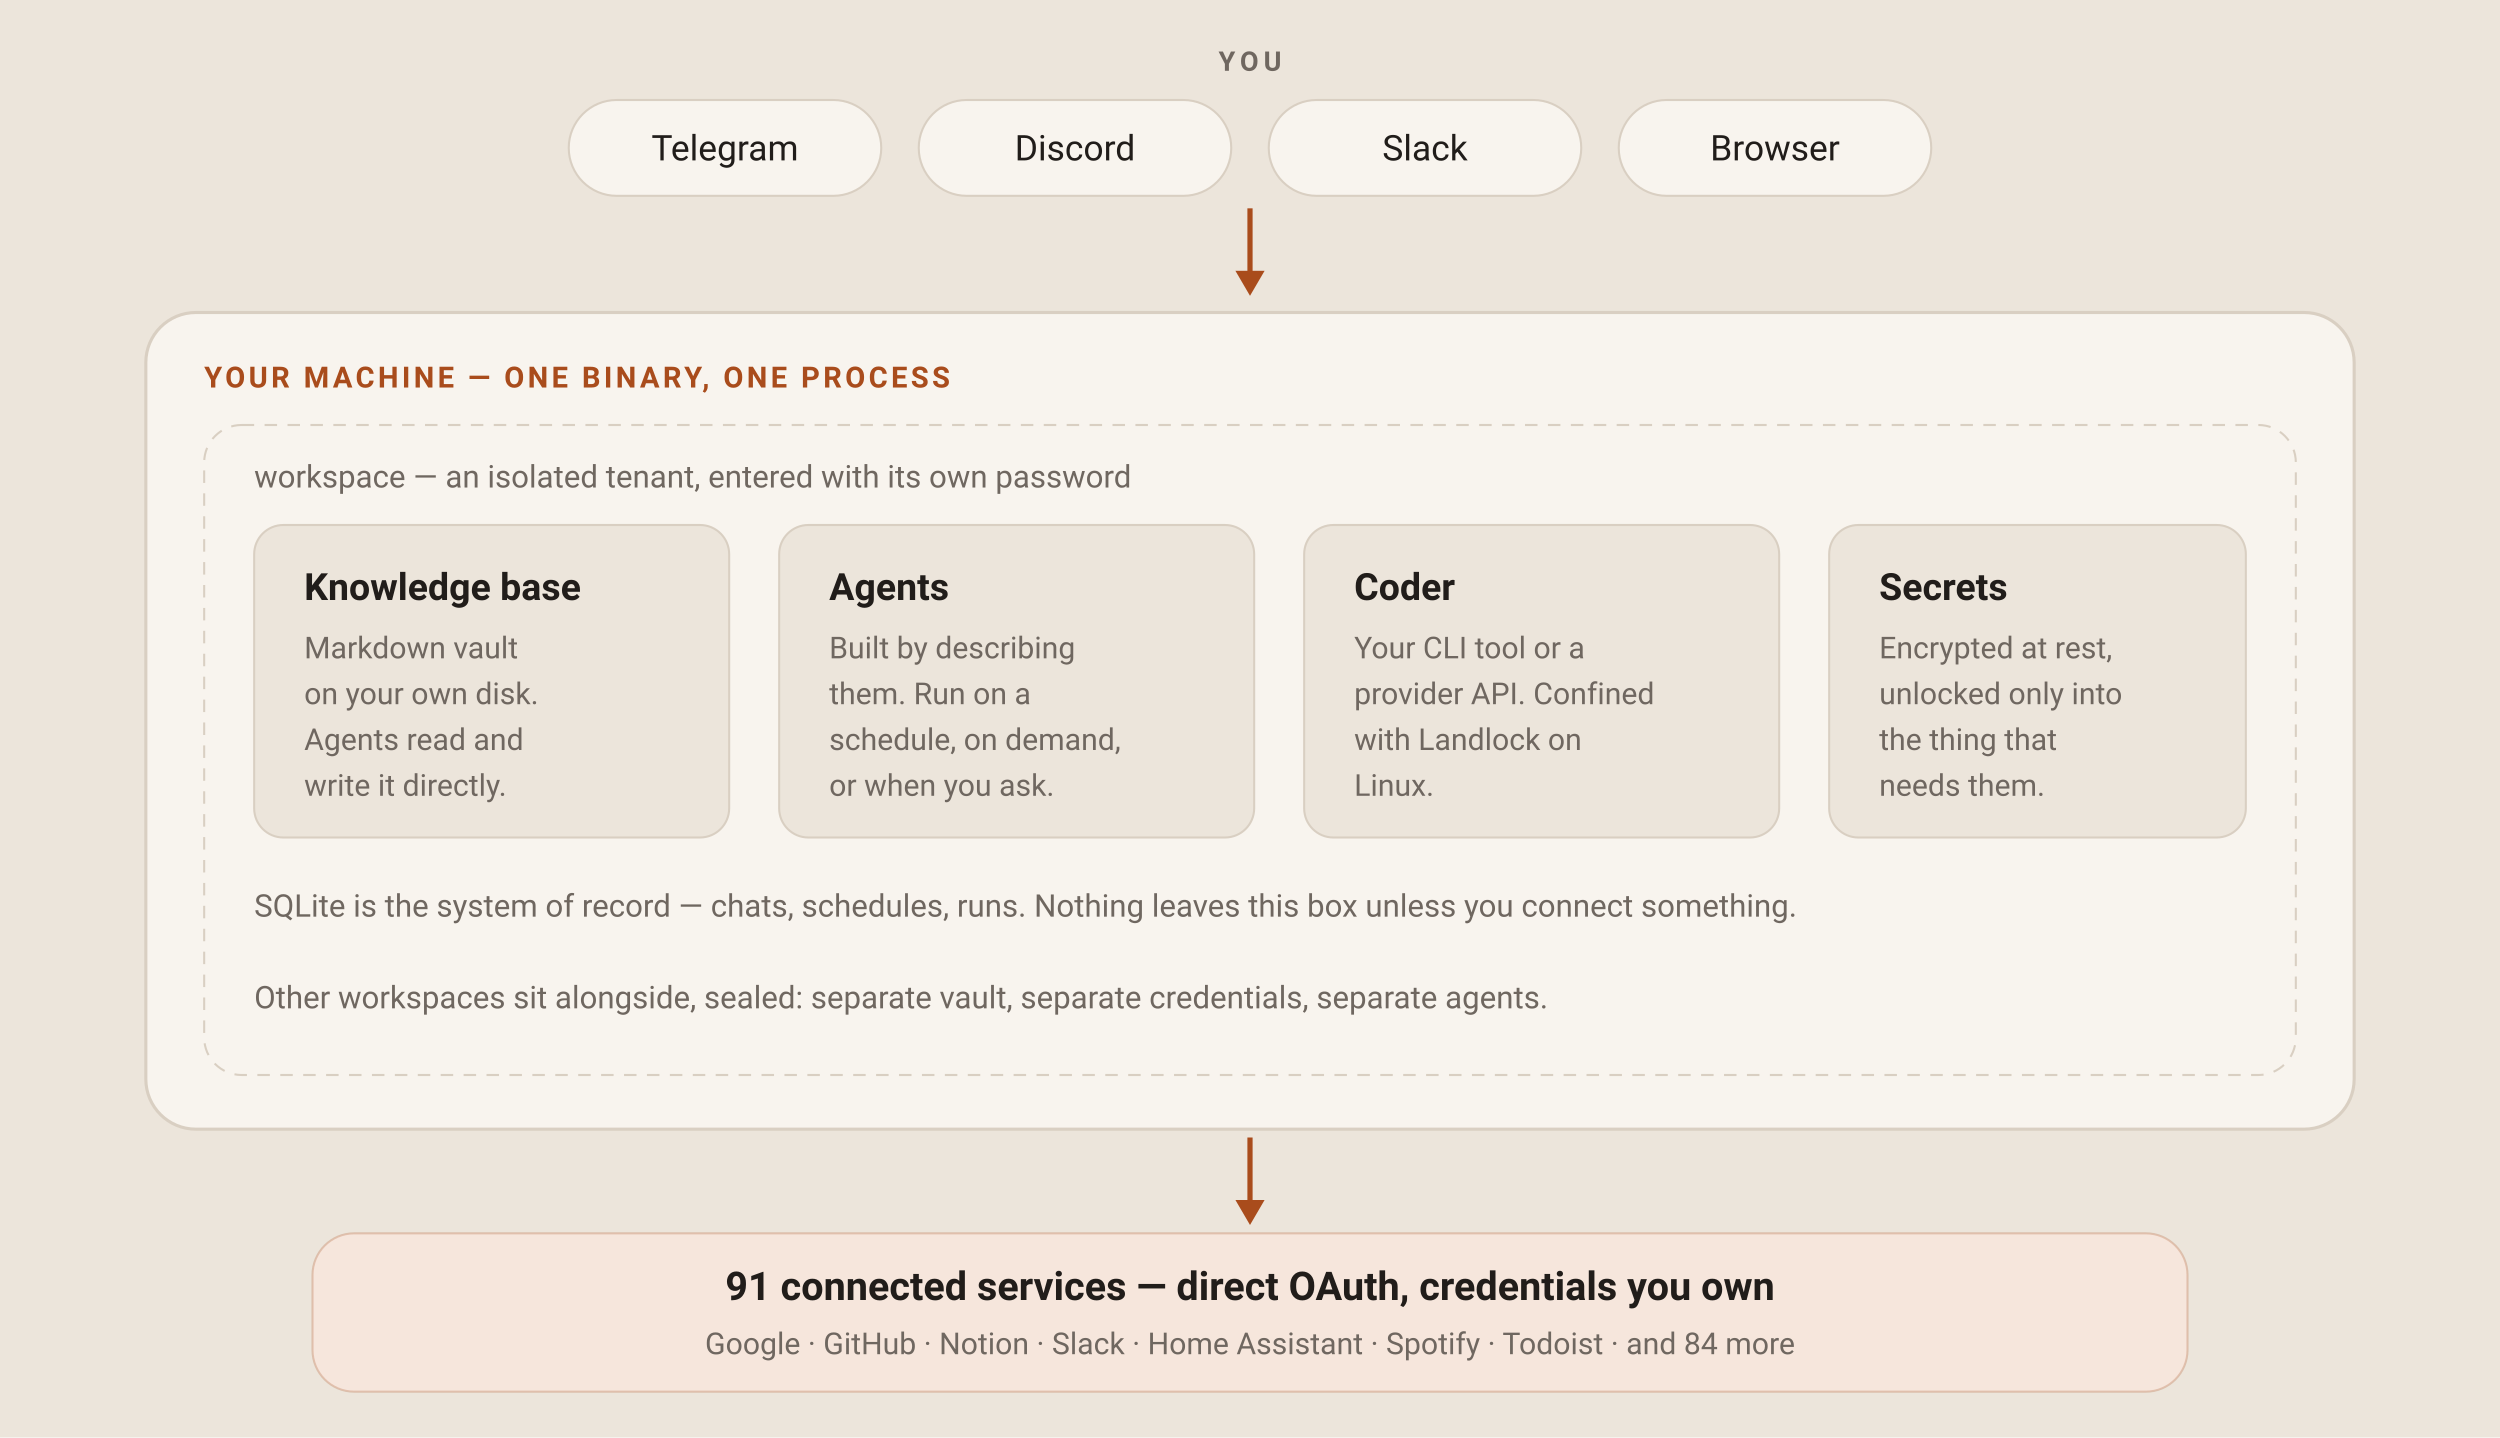
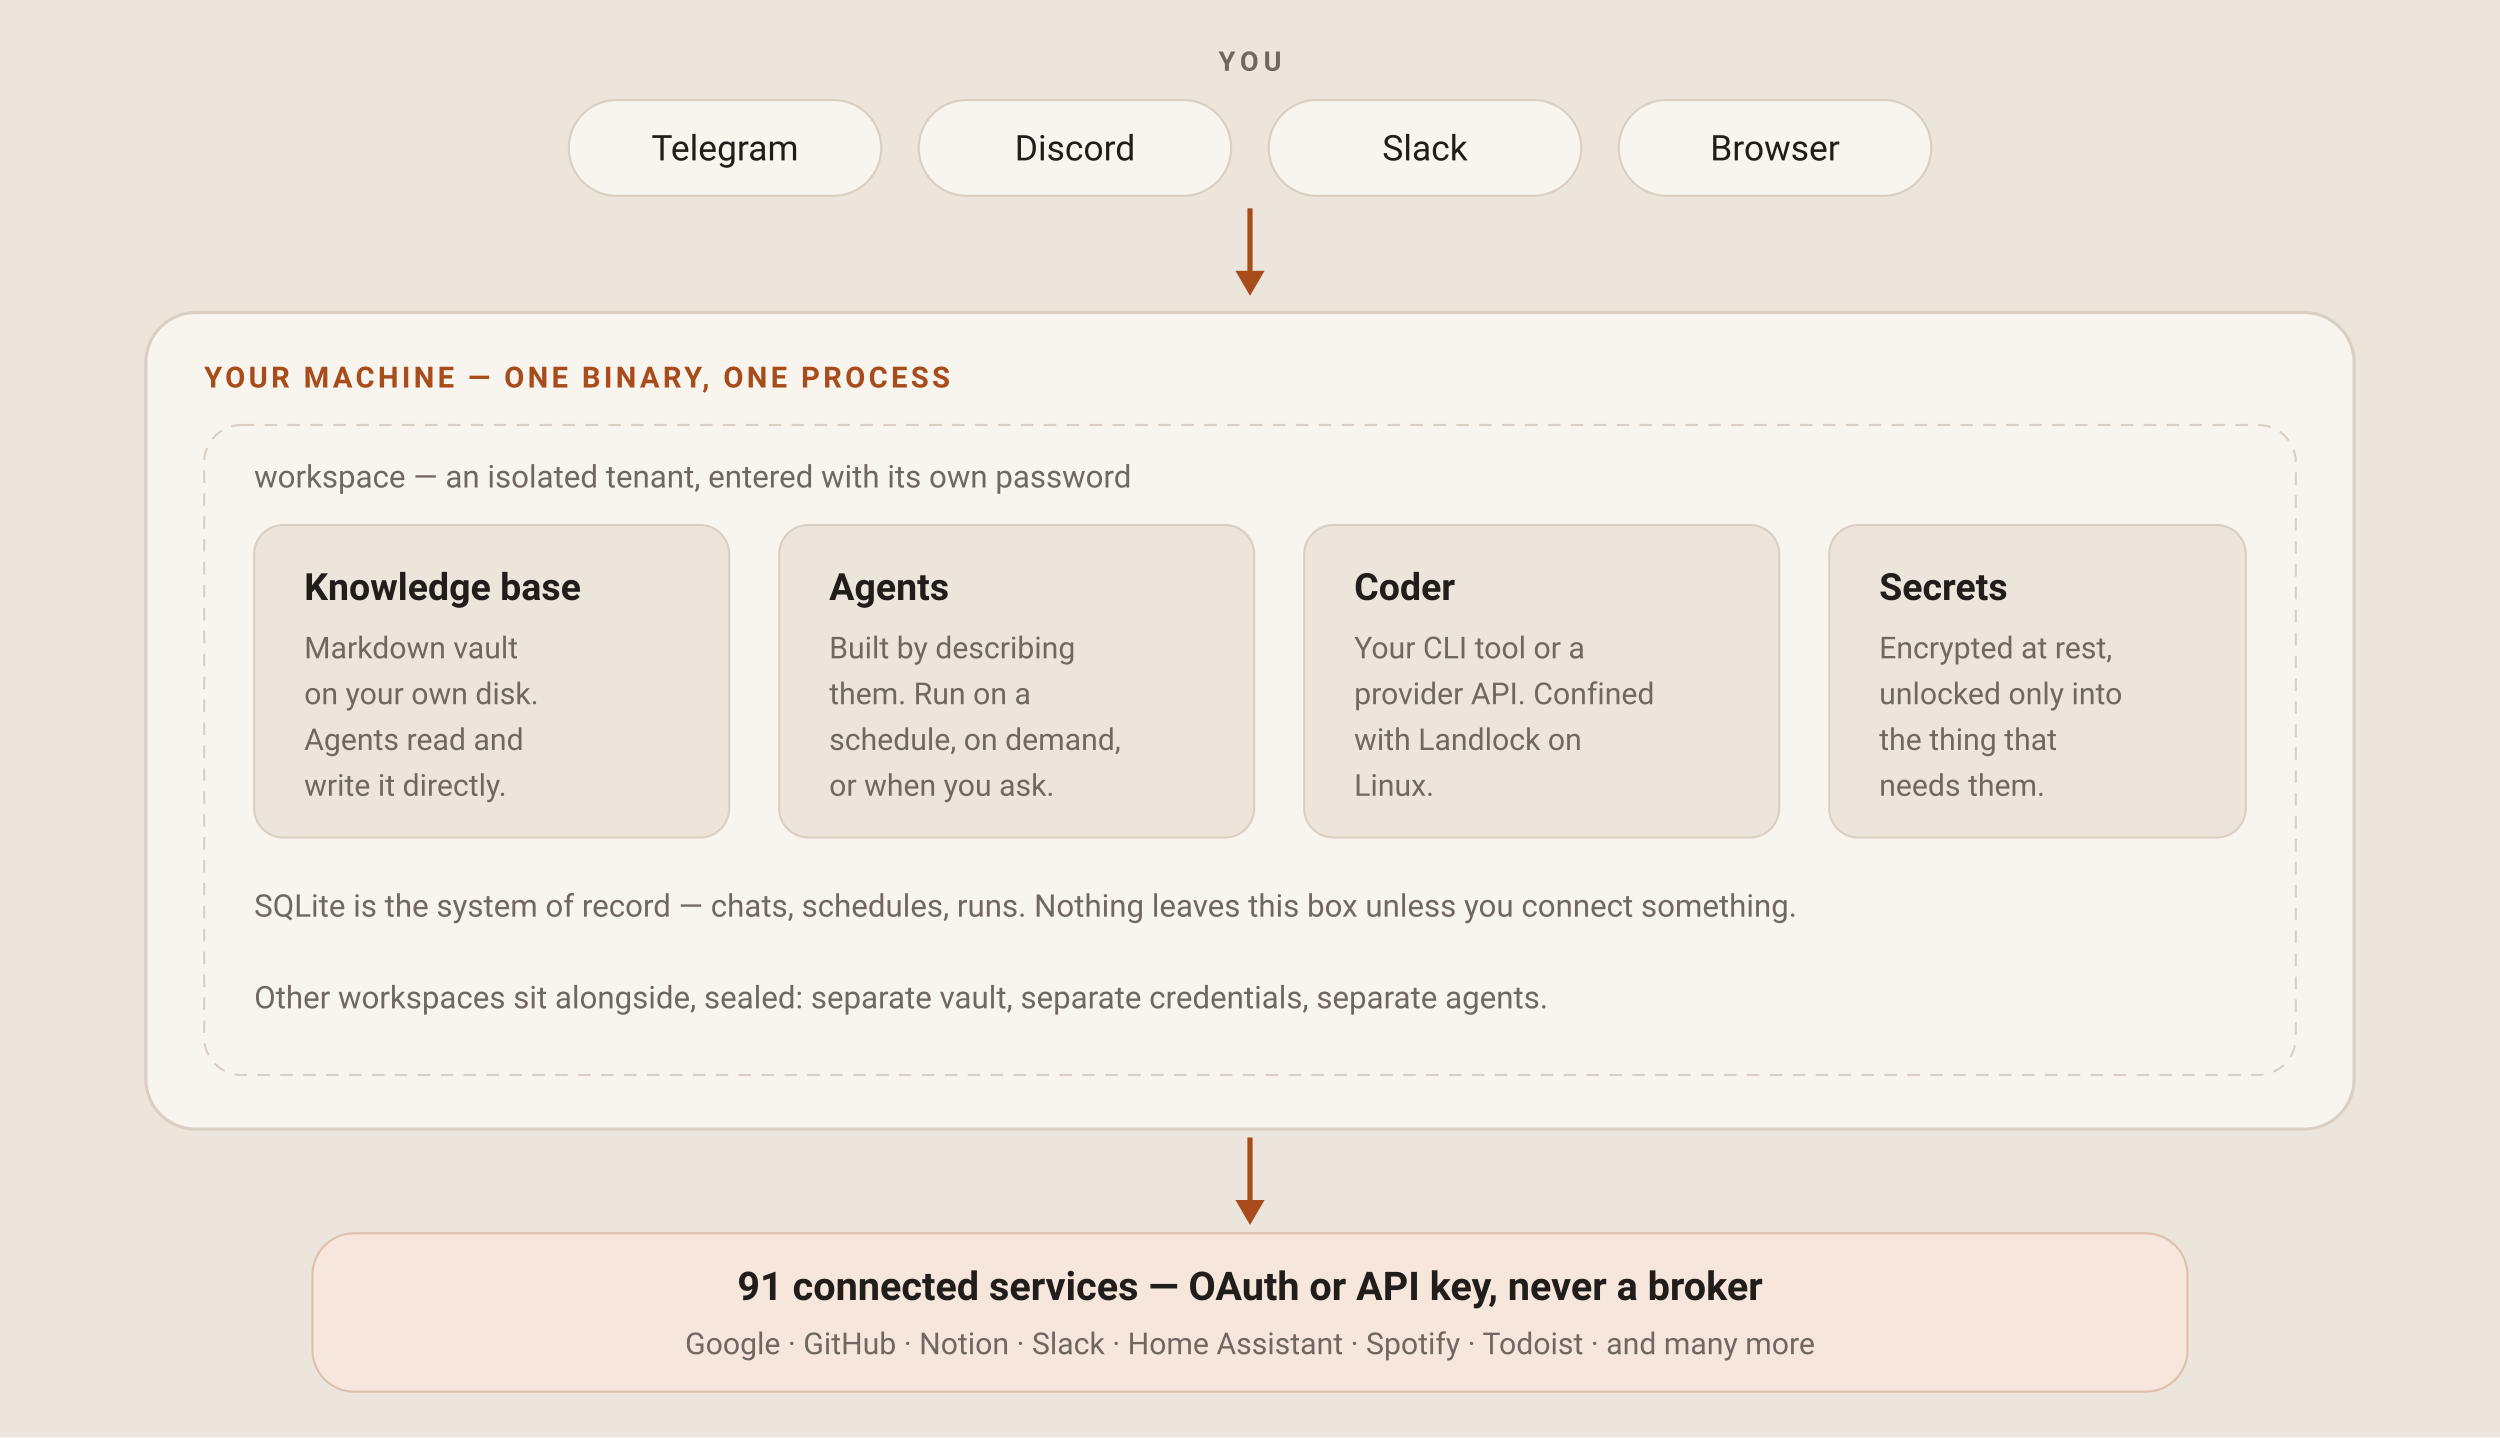
- <svg xmlns="http://www.w3.org/2000/svg" viewBox="0 0 1200 690" width="1200" height="690" role="img" aria-labelledby="t">
+ <svg xmlns="http://www.w3.org/2000/svg" viewBox="0 0 1200 690" width="1200" height="690" role="img" aria-labelledby="arch-title">
  <rect width="1200" height="690" fill="#ece5db" />
  <g font-family="ui-sans-serif, system-ui, -apple-system, 'Segoe UI', Roboto, Helvetica, Arial, sans-serif">
    <text x="600" y="34" font-size="13" font-weight="600" letter-spacing="2.4" fill="#6f6760" text-anchor="middle">YOU</text>
    <g fill="#f8f4ee" stroke="#d9cfc2">
      <rect x="273" y="48" width="150" height="46" rx="23" />
      <rect x="441" y="48" width="150" height="46" rx="23" />
      <rect x="609" y="48" width="150" height="46" rx="23" />
      <rect x="777" y="48" width="150" height="46" rx="23" />
    </g>
    <g font-size="17" fill="#211d1a" text-anchor="middle">
      <text x="348" y="77">Telegram</text>
      <text x="516" y="77">Discord</text>
      <text x="684" y="77">Slack</text>
      <text x="852" y="77">Browser</text>
    </g>
    <path d="M600 100V136" stroke="#a94c1c" stroke-width="2.5" />
    <path d="M593 130l7 12 7-12z" fill="#a94c1c" />
    <rect x="70" y="150" width="1060" height="392" rx="24" fill="#f8f4ee" stroke="#d9cfc2" stroke-width="1.5" />
    <text x="98" y="186" font-size="14" font-weight="600" letter-spacing="1.6" fill="#a94c1c">YOUR MACHINE — ONE BINARY, ONE PROCESS</text>
    <rect x="98" y="204" width="1004" height="312" rx="18" fill="none" stroke="#d9cfc2" stroke-dasharray="6 5" />
    <text x="122" y="234" font-size="15" fill="#6f6760">workspace — an isolated tenant, entered with its own password</text>
    <g fill="#ece5db" stroke="#d9cfc2">
      <rect x="122" y="252" width="228" height="150" rx="14" />
      <rect x="374" y="252" width="228" height="150" rx="14" />
      <rect x="626" y="252" width="228" height="150" rx="14" />
      <rect x="878" y="252" width="200" height="150" rx="14" />
    </g>
    <g font-size="18" font-weight="600" fill="#211d1a">
      <text x="146" y="288">Knowledge base</text>
      <text x="398" y="288">Agents</text>
      <text x="650" y="288">Coder</text>
      <text x="902" y="288">Secrets</text>
    </g>
    <g font-size="14.5" fill="#6f6760">
      <text x="146" y="316">Markdown vault</text>
      <text x="146" y="338">on your own disk.</text>
      <text x="146" y="360">Agents read and</text>
      <text x="146" y="382">write it directly.</text>
      <text x="398" y="316">Built by describing</text>
      <text x="398" y="338">them. Run on a</text>
      <text x="398" y="360">schedule, on demand,</text>
      <text x="398" y="382">or when you ask.</text>
      <text x="650" y="316">Your CLI tool or a</text>
      <text x="650" y="338">provider API. Confined</text>
      <text x="650" y="360">with Landlock on</text>
      <text x="650" y="382">Linux.</text>
      <text x="902" y="316">Encrypted at rest,</text>
      <text x="902" y="338">unlocked only into</text>
      <text x="902" y="360">the thing that</text>
      <text x="902" y="382">needs them.</text>
    </g>
    <text x="122" y="440" font-size="15" fill="#6f6760">SQLite is the system of record — chats, schedules, runs. Nothing leaves this box unless you connect something.</text>
    <text x="122" y="484" font-size="15" fill="#6f6760">Other workspaces sit alongside, sealed: separate vault, separate credentials, separate agents.</text>
    <path d="M600 546V582" stroke="#a94c1c" stroke-width="2.5" />
    <path d="M593 576l7 12 7-12z" fill="#a94c1c" />
    <rect x="150" y="592" width="900" height="76" rx="20" fill="#f6e6dc" stroke="#a94c1c" stroke-opacity="0.25" />
-     <text x="600" y="624" font-size="19" font-weight="600" fill="#211d1a" text-anchor="middle">91 connected services — direct OAuth, credentials you own</text>
-     <text x="600" y="650" font-size="14.5" fill="#6f6760" text-anchor="middle">Google · GitHub · Notion · Slack · Home Assistant · Spotify · Todoist · and 84 more</text>
+     <text x="600" y="624" font-size="19" font-weight="600" fill="#211d1a" text-anchor="middle">91 connected services — OAuth or API key, never a broker</text>
+     <text x="600" y="650" font-size="14.5" fill="#6f6760" text-anchor="middle">Google · GitHub · Notion · Slack · Home Assistant · Spotify · Todoist · and many more</text>
  </g>
</svg>
